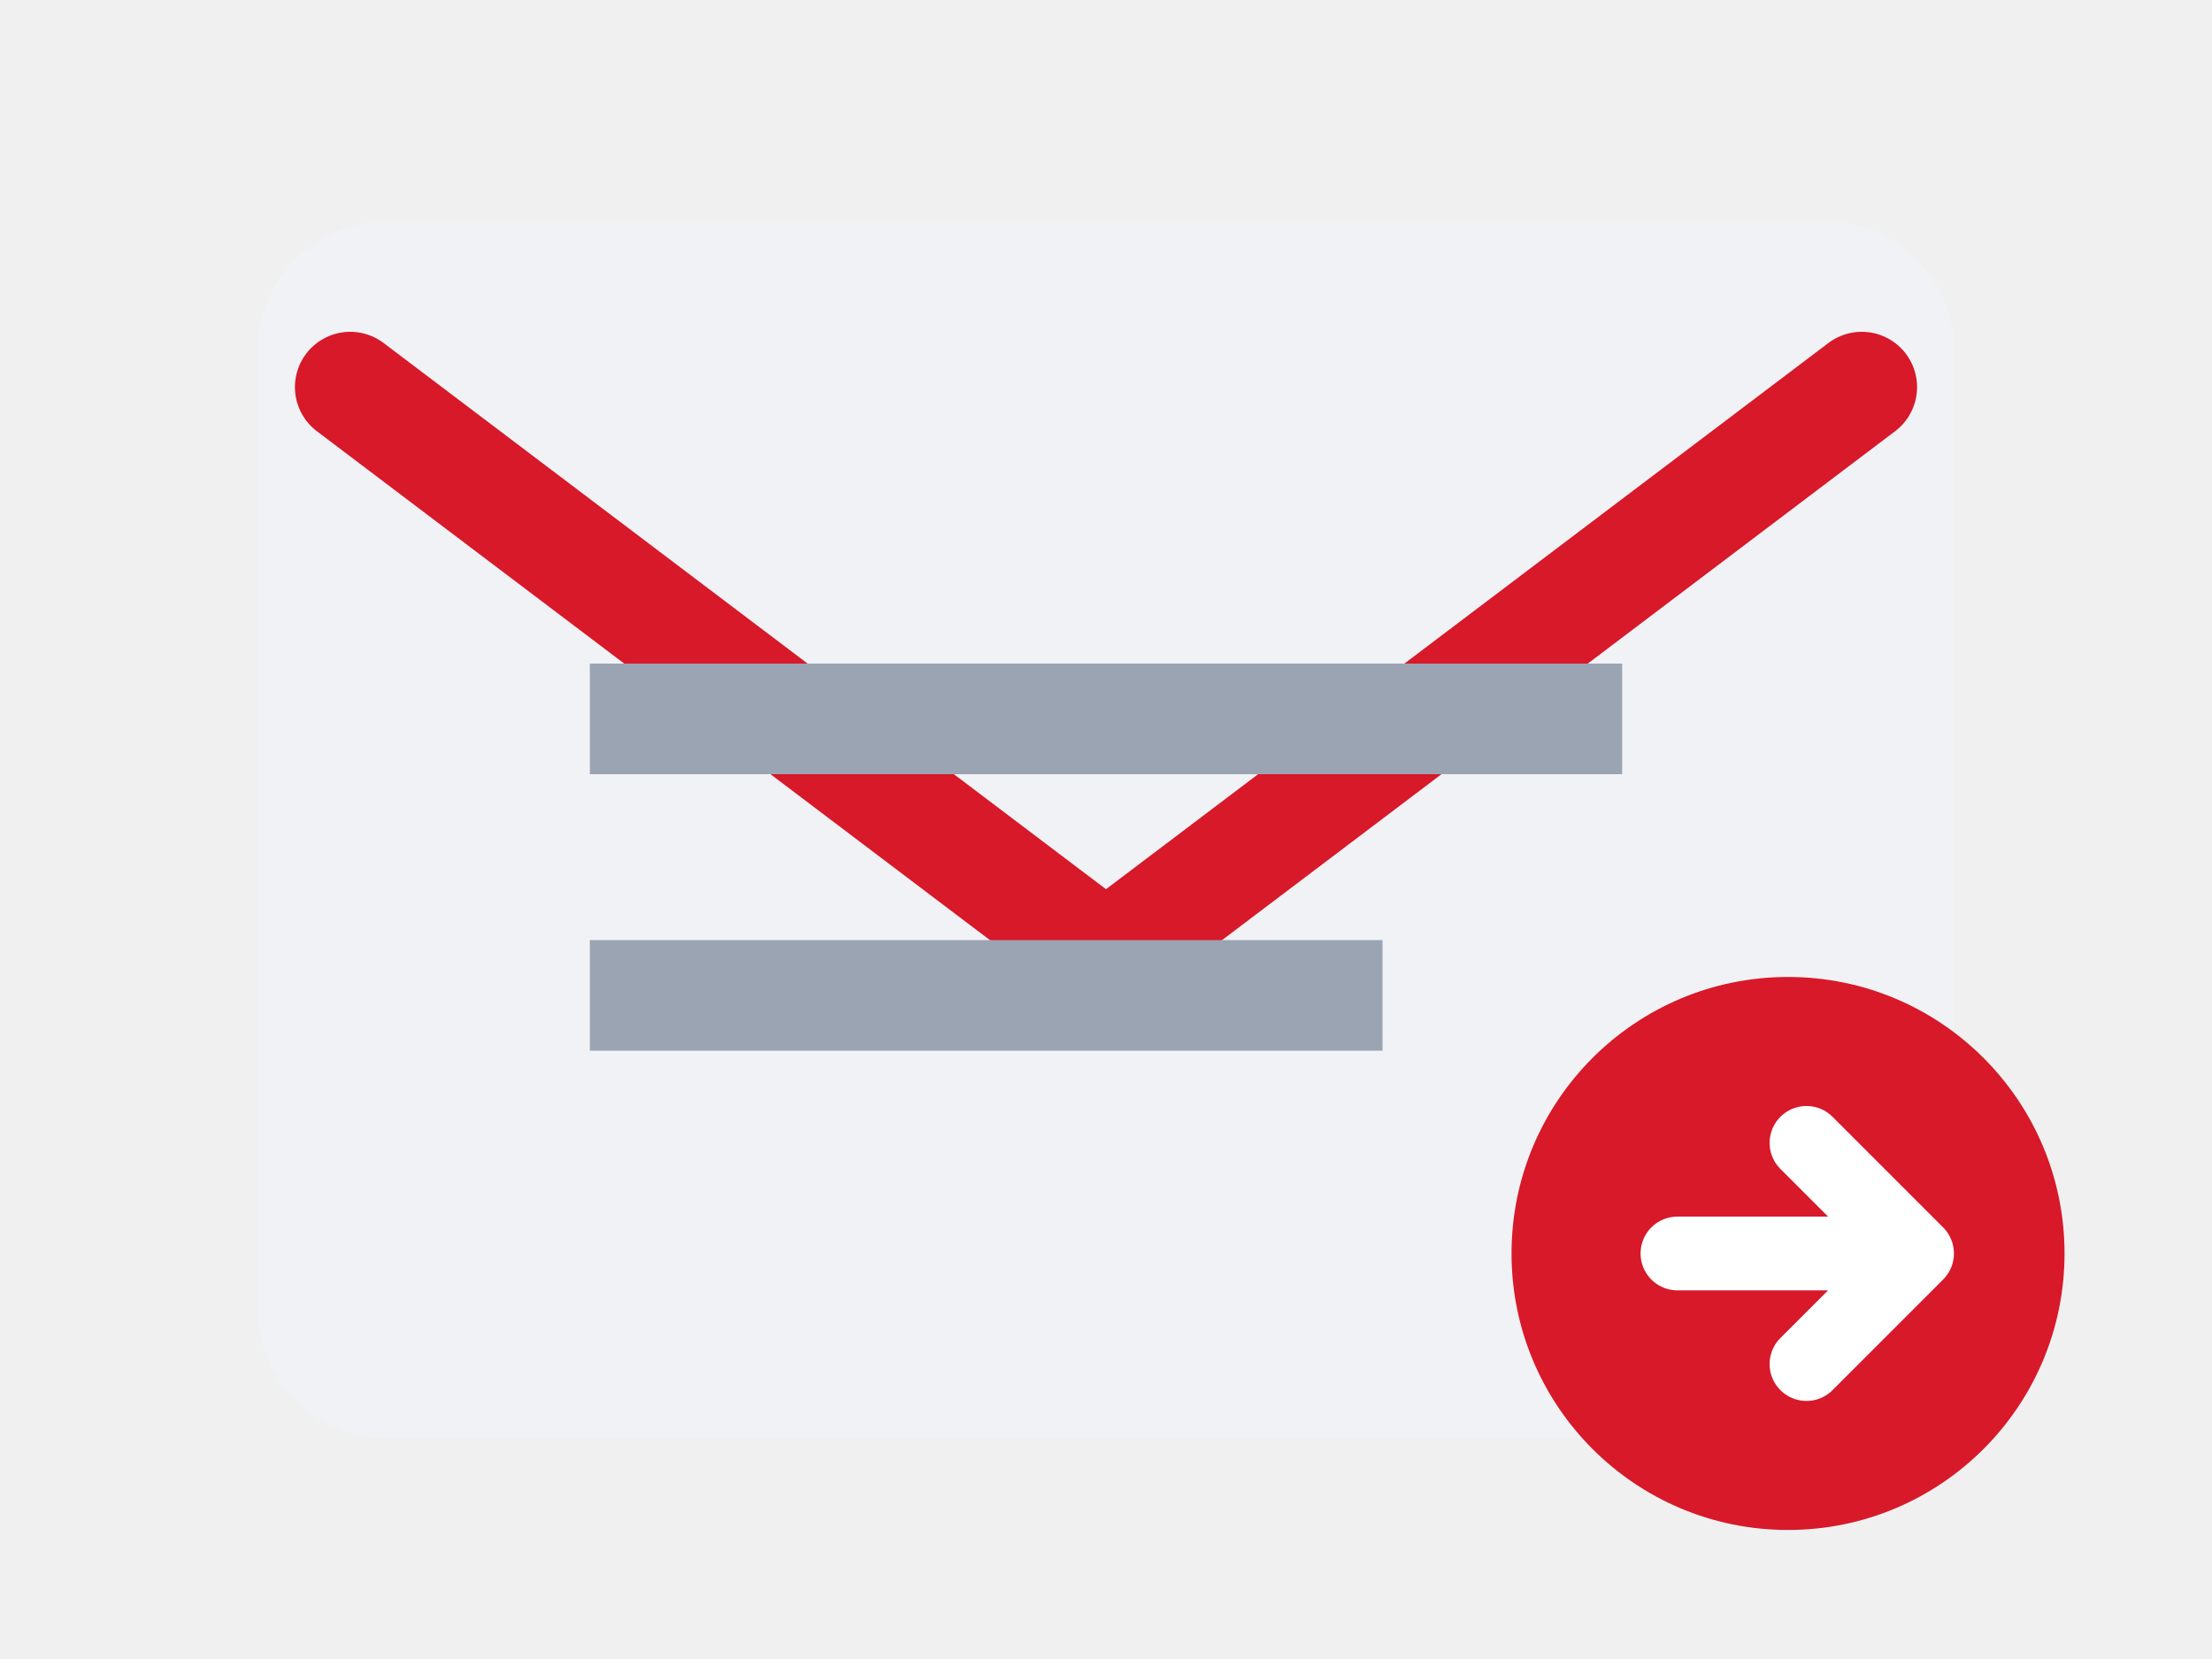
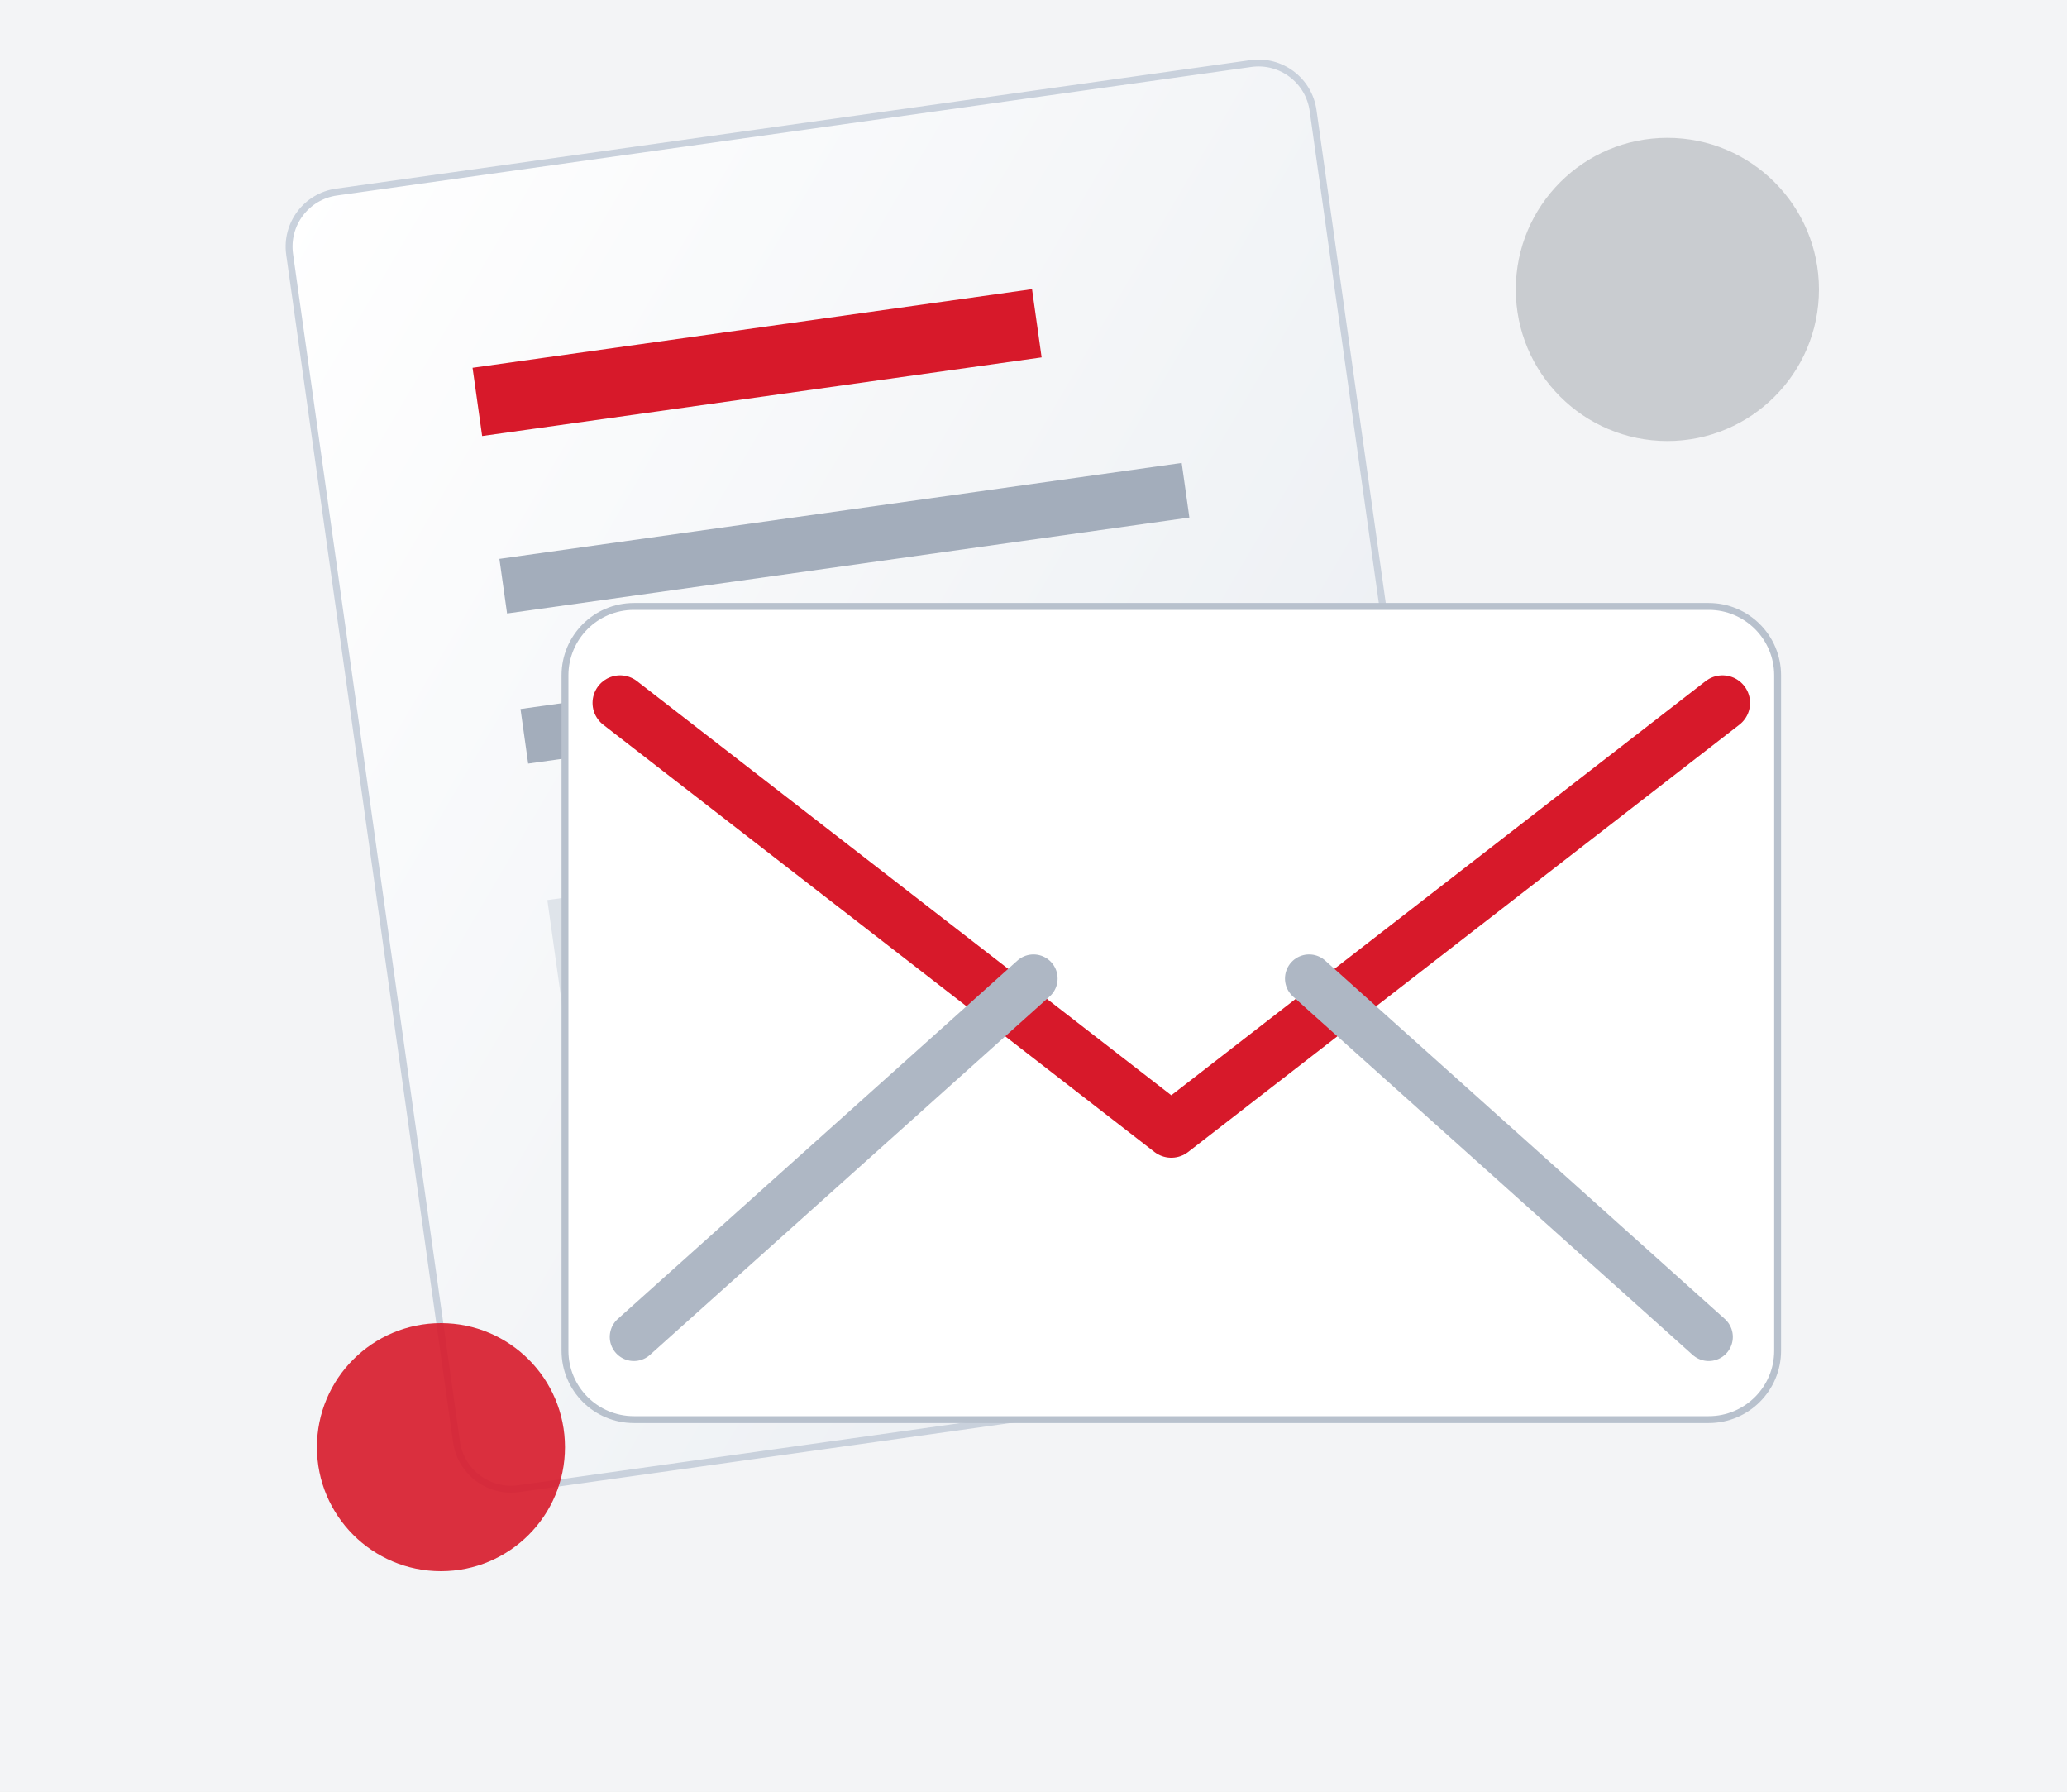
- <svg xmlns="http://www.w3.org/2000/svg" viewBox="0 0 240 180">
-   <rect x="28" y="24" width="184" height="132" rx="14" fill="#f0f2f5" />
-   <path d="M38 42 L120 104 L202 42" fill="none" stroke="#d7192a" stroke-width="12" stroke-linecap="round" stroke-linejoin="round" />
-   <rect x="64" y="72" width="112" height="12" fill="#9aa4b3" />
-   <rect x="64" y="102" width="86" height="12" fill="#9aa4b3" />
-   <circle cx="194" cy="136" r="30" fill="#d7192a" />
-   <path d="M182 136 H206 M196 124 L208 136 L196 148" fill="none" stroke="#fff" stroke-width="8" stroke-linecap="round" stroke-linejoin="round" />
+ <svg xmlns="http://www.w3.org/2000/svg" viewBox="0 0 300 260" role="img" aria-label="Newsletter papers and envelope">
+   <defs>
+     <linearGradient id="paper" x1="0" y1="0" x2="1" y2="1">
+       <stop offset="0" stop-color="#ffffff" />
+       <stop offset="1" stop-color="#e7ebf0" />
+     </linearGradient>
+   </defs>
+   <rect width="300" height="260" fill="#f3f4f6" />
+   <g transform="rotate(-8 126 117)">
+     <rect x="54" y="18" width="150" height="190" rx="8" fill="url(#paper)" stroke="#c9d1dc" />
+     <rect x="78" y="46" width="82" height="10" fill="#d7192a" />
+     <rect x="78" y="74" width="100" height="8" fill="#a3adbb" />
+     <rect x="78" y="96" width="82" height="8" fill="#a3adbb" />
+     <rect x="78" y="124" width="104" height="54" fill="#dfe4ea" />
+   </g>
+   <g transform="translate(82 88)">
+     <rect x="0" y="0" width="176" height="118" rx="10" fill="#ffffff" stroke="#b8c1cd" />
+     <path d="M8 14l80 62 80-62" fill="none" stroke="#d7192a" stroke-width="8" stroke-linecap="round" stroke-linejoin="round" />
+     <path d="M10 106l58-52M166 106l-58-52" fill="none" stroke="#aeb7c4" stroke-width="7" stroke-linecap="round" />
+   </g>
+   <circle cx="64" cy="210" r="18" fill="#d7192a" opacity=".9" />
+   <circle cx="242" cy="42" r="22" fill="#252b35" opacity=".2" />
</svg>
